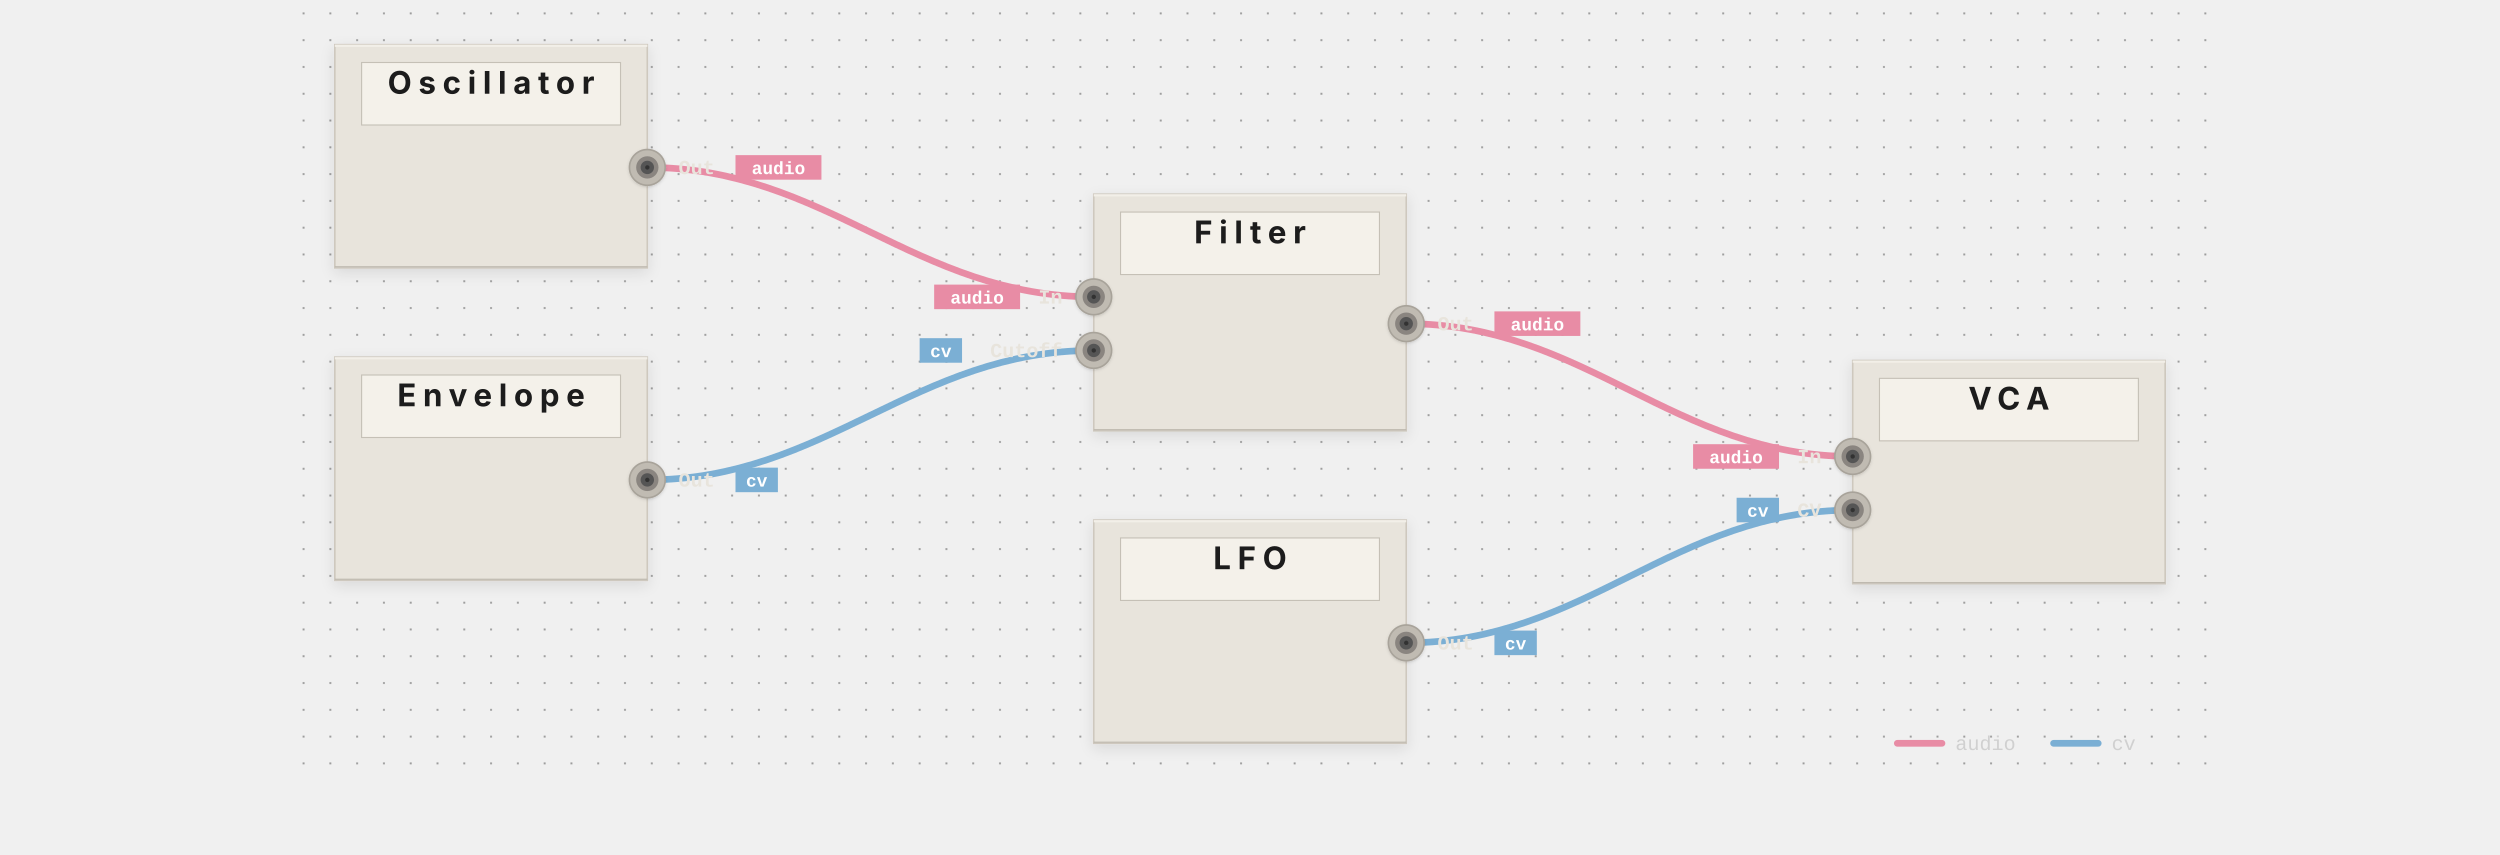
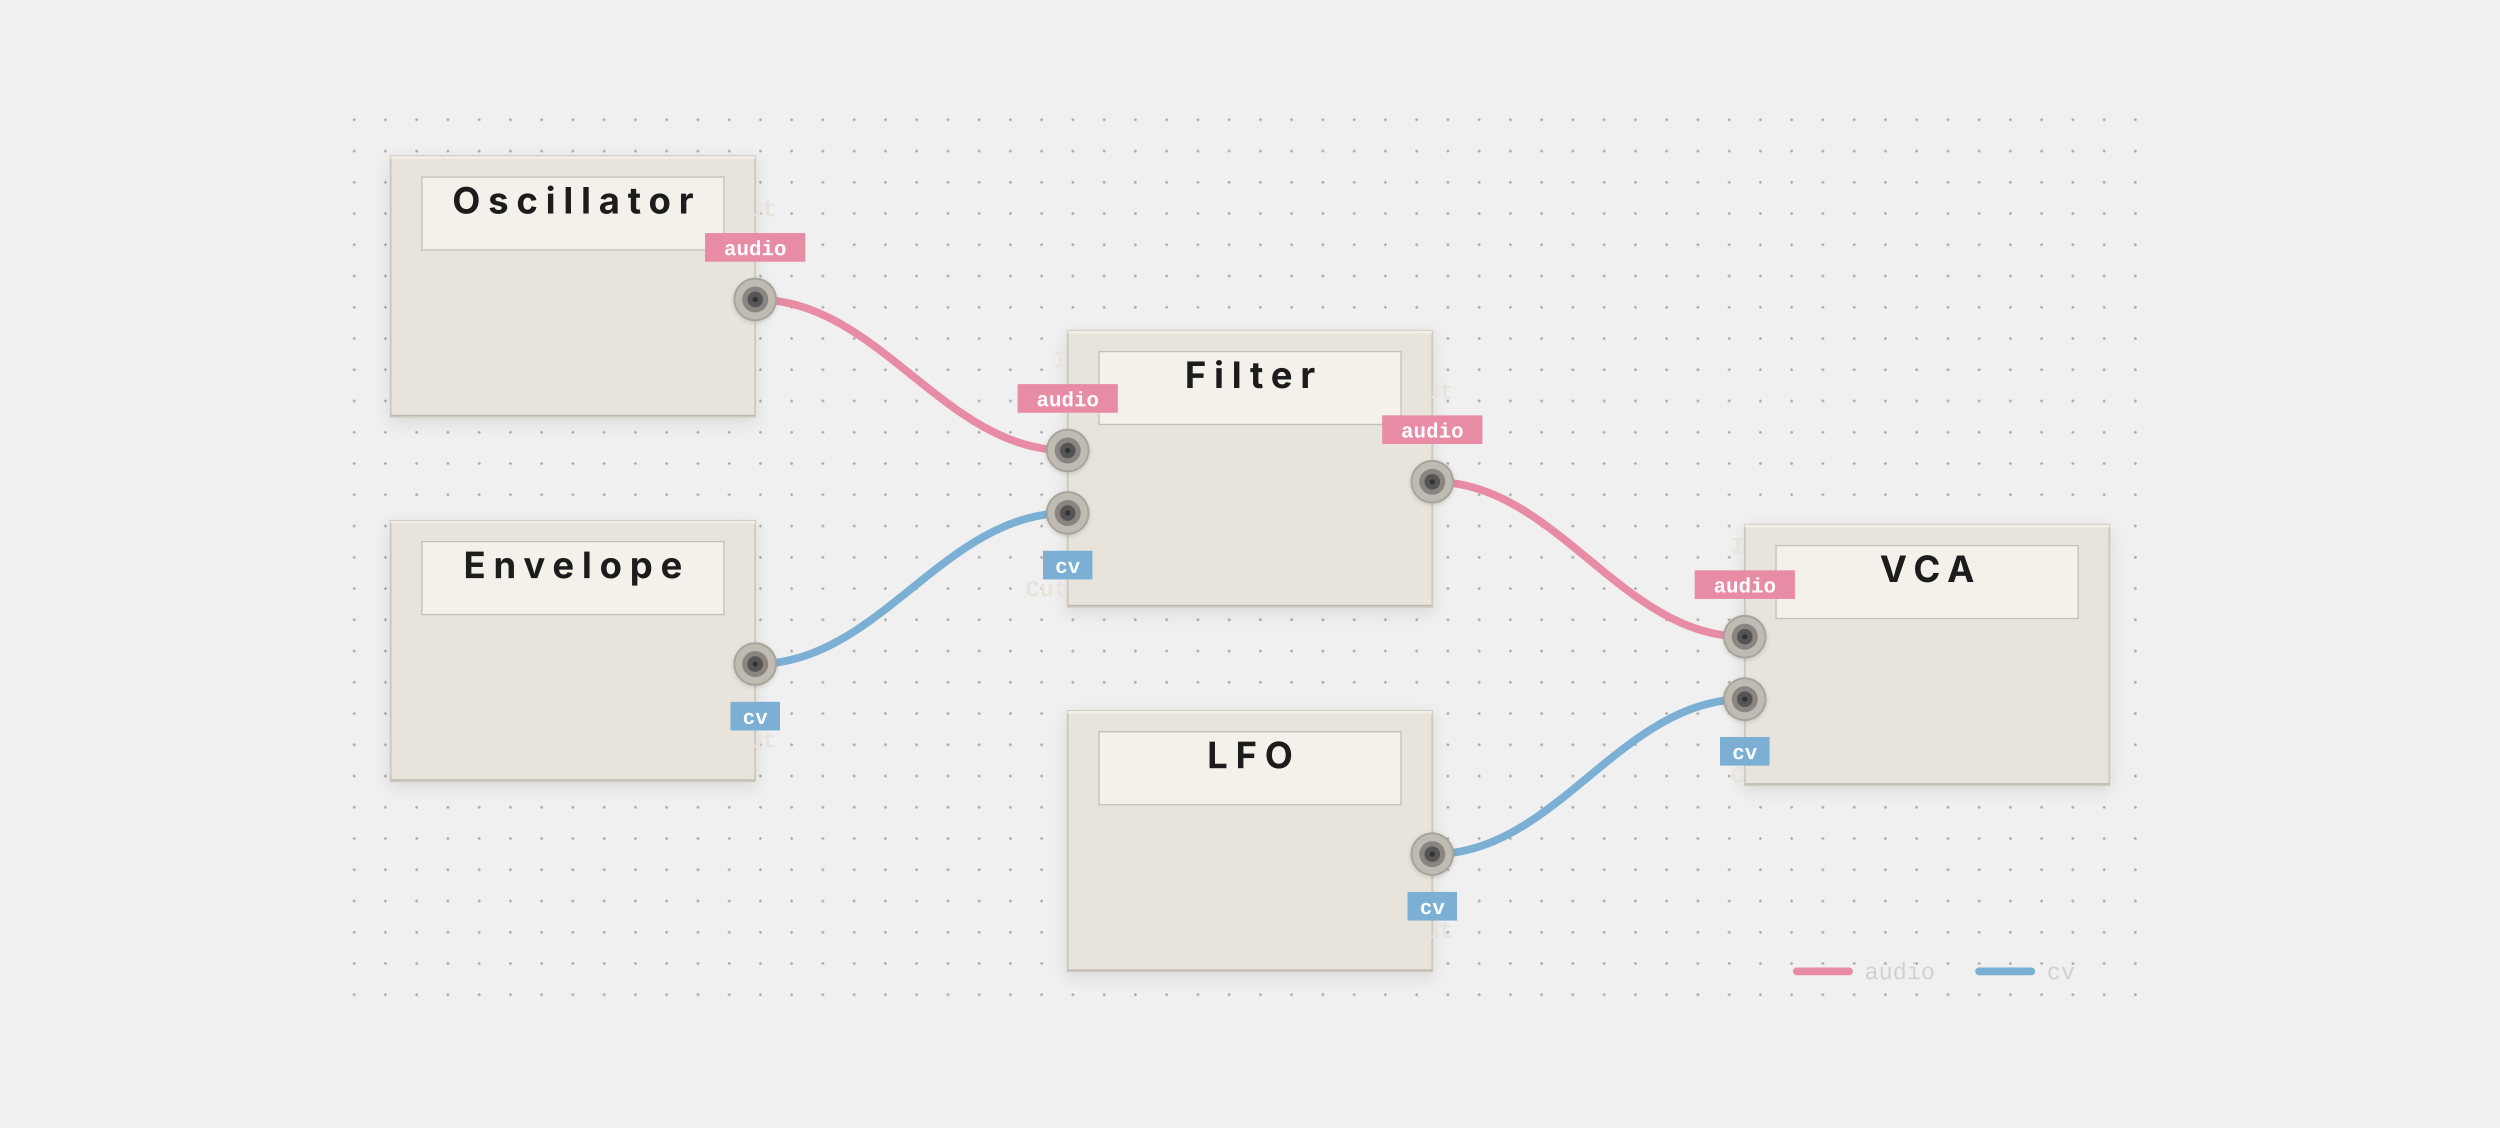
- <svg xmlns="http://www.w3.org/2000/svg" viewBox="-130 0 1120 383" width="100%" data-pf-min-width="1120" role="img" aria-labelledby="pf-6fd76b-title pf-6fd76b-desc">
+ <svg xmlns="http://www.w3.org/2000/svg" viewBox="-130 -40 960 433" width="100%" data-pf-min-width="960" role="img" aria-labelledby="pf-ab0a09-title pf-ab0a09-desc">
  <style>@media print { .pf-panel, .pf-jack { filter: none; } }</style>
  <defs>
-     <filter id="pf-6fd76b-panel-shadow" x="-20%" y="-20%" width="140%" height="140%">
+     <filter id="pf-ab0a09-panel-shadow" x="-20%" y="-20%" width="140%" height="140%">
      <feDropShadow dx="0" dy="2" stdDeviation="3" flood-opacity="0.1" />
    </filter>
-     <filter id="pf-6fd76b-jack-shadow" x="-20%" y="-20%" width="140%" height="140%">
+     <filter id="pf-ab0a09-jack-shadow" x="-20%" y="-20%" width="140%" height="140%">
      <feDropShadow dx="0" dy="0.5" stdDeviation="0.8" flood-opacity="0.15" />
    </filter>
-     <pattern id="pf-6fd76b-dots" width="12" height="12" patternUnits="userSpaceOnUse">
+     <pattern id="pf-ab0a09-dots" width="12" height="12" patternUnits="userSpaceOnUse">
      <circle cx="6" cy="6" r="0.5" fill="#555555" opacity="0.5" />
    </pattern>
  </defs>
  <g class="pf-layer-bg">
-     <rect width="860" height="353" fill="url(#pf-6fd76b-dots)" />
+     <rect width="700" height="353" fill="url(#pf-ab0a09-dots)" />
  </g>
  <g class="pf-layer-cables">
-     <path d="M 160 75 C 240 75, 280 133, 360 133" stroke="#e88ca5" stroke-width="3" fill="none" stroke-linecap="round" stroke-linejoin="round" data-connection="conn-0" data-signal="audio" />
-     <path d="M 160 215 C 240 215, 280 157, 360 157" stroke="#7bafd4" stroke-width="3" fill="none" stroke-linecap="round" stroke-linejoin="round" data-connection="conn-1" data-signal="cv" />
-     <path d="M 500 145 C 580 145, 620 204.5, 700 204.5" stroke="#e88ca5" stroke-width="3" fill="none" stroke-linecap="round" stroke-linejoin="round" data-connection="conn-2" data-signal="audio" />
-     <path d="M 500 288 C 580 288, 620 228.5, 700 228.5" stroke="#7bafd4" stroke-width="3" fill="none" stroke-linecap="round" stroke-linejoin="round" data-connection="conn-3" data-signal="cv" />
+     <path d="M 160 75 C 208 75, 232 133, 280 133" stroke="#e88ca5" stroke-width="3" fill="none" stroke-linecap="round" stroke-linejoin="round" data-connection="conn-0" data-signal="audio" />
+     <path d="M 160 215 C 208 215, 232 157, 280 157" stroke="#7bafd4" stroke-width="3" fill="none" stroke-linecap="round" stroke-linejoin="round" data-connection="conn-1" data-signal="cv" />
+     <path d="M 420 145 C 468 145, 492 204.5, 540 204.5" stroke="#e88ca5" stroke-width="3" fill="none" stroke-linecap="round" stroke-linejoin="round" data-connection="conn-2" data-signal="audio" />
+     <path d="M 420 288 C 468 288, 492 228.5, 540 228.5" stroke="#7bafd4" stroke-width="3" fill="none" stroke-linecap="round" stroke-linejoin="round" data-connection="conn-3" data-signal="cv" />
    <circle cx="160" cy="75" r="3.5" fill="#d47a93" />
-     <circle cx="360" cy="133" r="3.5" fill="#d47a93" />
+     <circle cx="280" cy="133" r="3.5" fill="#d47a93" />
    <circle cx="160" cy="215" r="3.5" fill="#6a9ec3" />
-     <circle cx="360" cy="157" r="3.5" fill="#6a9ec3" />
-     <circle cx="500" cy="145" r="3.5" fill="#d47a93" />
-     <circle cx="700" cy="204.5" r="3.5" fill="#d47a93" />
-     <circle cx="500" cy="288" r="3.5" fill="#6a9ec3" />
-     <circle cx="700" cy="228.5" r="3.5" fill="#6a9ec3" />
+     <circle cx="280" cy="157" r="3.5" fill="#6a9ec3" />
+     <circle cx="420" cy="145" r="3.5" fill="#d47a93" />
+     <circle cx="540" cy="204.5" r="3.5" fill="#d47a93" />
+     <circle cx="420" cy="288" r="3.5" fill="#6a9ec3" />
+     <circle cx="540" cy="228.5" r="3.5" fill="#6a9ec3" />
  </g>
  <g class="pf-layer-panels">
-     <g data-module="Oscillator" filter="url(#pf-6fd76b-panel-shadow)">
+     <g data-module="Oscillator" filter="url(#pf-ab0a09-panel-shadow)">
      <rect x="20" y="20" width="140" height="100" fill="#e8e4dc" stroke="#cec8be" stroke-width="0.75" rx="0" />
      <line x1="20" y1="20.5" x2="160" y2="20.5" stroke="#f2efe8" stroke-width="1" />
      <line x1="20" y1="119.5" x2="160" y2="119.5" stroke="#bdb8ae" stroke-width="0.5" />
      <rect x="32" y="28" width="116" height="28" fill="#f4f1ea" stroke="#c5c0b6" stroke-width="0.5" />
      <text x="90" y="42" text-anchor="middle" font-family="system-ui, -apple-system, BlinkMacSystemFont, 'Segoe UI', sans-serif" font-size="14" font-weight="700" fill="#1a1a1a" letter-spacing="3">Oscillator</text>
    </g>
-     <g data-module="Filter" filter="url(#pf-6fd76b-panel-shadow)">
-       <rect x="360" y="87" width="140" height="106" fill="#e8e4dc" stroke="#cec8be" stroke-width="0.75" rx="0" />
-       <line x1="360" y1="87.5" x2="500" y2="87.5" stroke="#f2efe8" stroke-width="1" />
-       <line x1="360" y1="192.5" x2="500" y2="192.5" stroke="#bdb8ae" stroke-width="0.5" />
-       <rect x="372" y="95" width="116" height="28" fill="#f4f1ea" stroke="#c5c0b6" stroke-width="0.5" />
-       <text x="430" y="109" text-anchor="middle" font-family="system-ui, -apple-system, BlinkMacSystemFont, 'Segoe UI', sans-serif" font-size="14" font-weight="700" fill="#1a1a1a" letter-spacing="3">Filter</text>
+     <g data-module="Filter" filter="url(#pf-ab0a09-panel-shadow)">
+       <rect x="280" y="87" width="140" height="106" fill="#e8e4dc" stroke="#cec8be" stroke-width="0.75" rx="0" />
+       <line x1="280" y1="87.5" x2="420" y2="87.5" stroke="#f2efe8" stroke-width="1" />
+       <line x1="280" y1="192.5" x2="420" y2="192.5" stroke="#bdb8ae" stroke-width="0.5" />
+       <rect x="292" y="95" width="116" height="28" fill="#f4f1ea" stroke="#c5c0b6" stroke-width="0.5" />
+       <text x="350" y="109" text-anchor="middle" font-family="system-ui, -apple-system, BlinkMacSystemFont, 'Segoe UI', sans-serif" font-size="14" font-weight="700" fill="#1a1a1a" letter-spacing="3">Filter</text>
    </g>
-     <g data-module="Envelope" filter="url(#pf-6fd76b-panel-shadow)">
+     <g data-module="Envelope" filter="url(#pf-ab0a09-panel-shadow)">
      <rect x="20" y="160" width="140" height="100" fill="#e8e4dc" stroke="#cec8be" stroke-width="0.75" rx="0" />
      <line x1="20" y1="160.5" x2="160" y2="160.5" stroke="#f2efe8" stroke-width="1" />
      <line x1="20" y1="259.5" x2="160" y2="259.5" stroke="#bdb8ae" stroke-width="0.5" />
      <rect x="32" y="168" width="116" height="28" fill="#f4f1ea" stroke="#c5c0b6" stroke-width="0.5" />
      <text x="90" y="182" text-anchor="middle" font-family="system-ui, -apple-system, BlinkMacSystemFont, 'Segoe UI', sans-serif" font-size="14" font-weight="700" fill="#1a1a1a" letter-spacing="3">Envelope</text>
    </g>
-     <g data-module="VCA" filter="url(#pf-6fd76b-panel-shadow)">
-       <rect x="700" y="161.5" width="140" height="100" fill="#e8e4dc" stroke="#cec8be" stroke-width="0.75" rx="0" />
-       <line x1="700" y1="162" x2="840" y2="162" stroke="#f2efe8" stroke-width="1" />
-       <line x1="700" y1="261" x2="840" y2="261" stroke="#bdb8ae" stroke-width="0.5" />
-       <rect x="712" y="169.5" width="116" height="28" fill="#f4f1ea" stroke="#c5c0b6" stroke-width="0.5" />
-       <text x="770" y="183.5" text-anchor="middle" font-family="system-ui, -apple-system, BlinkMacSystemFont, 'Segoe UI', sans-serif" font-size="14" font-weight="700" fill="#1a1a1a" letter-spacing="3">VCA</text>
+     <g data-module="VCA" filter="url(#pf-ab0a09-panel-shadow)">
+       <rect x="540" y="161.5" width="140" height="100" fill="#e8e4dc" stroke="#cec8be" stroke-width="0.75" rx="0" />
+       <line x1="540" y1="162" x2="680" y2="162" stroke="#f2efe8" stroke-width="1" />
+       <line x1="540" y1="261" x2="680" y2="261" stroke="#bdb8ae" stroke-width="0.5" />
+       <rect x="552" y="169.5" width="116" height="28" fill="#f4f1ea" stroke="#c5c0b6" stroke-width="0.5" />
+       <text x="610" y="183.5" text-anchor="middle" font-family="system-ui, -apple-system, BlinkMacSystemFont, 'Segoe UI', sans-serif" font-size="14" font-weight="700" fill="#1a1a1a" letter-spacing="3">VCA</text>
    </g>
-     <g data-module="LFO" filter="url(#pf-6fd76b-panel-shadow)">
-       <rect x="360" y="233" width="140" height="100" fill="#e8e4dc" stroke="#cec8be" stroke-width="0.75" rx="0" />
-       <line x1="360" y1="233.5" x2="500" y2="233.5" stroke="#f2efe8" stroke-width="1" />
-       <line x1="360" y1="332.5" x2="500" y2="332.5" stroke="#bdb8ae" stroke-width="0.5" />
-       <rect x="372" y="241" width="116" height="28" fill="#f4f1ea" stroke="#c5c0b6" stroke-width="0.5" />
-       <text x="430" y="255" text-anchor="middle" font-family="system-ui, -apple-system, BlinkMacSystemFont, 'Segoe UI', sans-serif" font-size="14" font-weight="700" fill="#1a1a1a" letter-spacing="3">LFO</text>
+     <g data-module="LFO" filter="url(#pf-ab0a09-panel-shadow)">
+       <rect x="280" y="233" width="140" height="100" fill="#e8e4dc" stroke="#cec8be" stroke-width="0.75" rx="0" />
+       <line x1="280" y1="233.5" x2="420" y2="233.5" stroke="#f2efe8" stroke-width="1" />
+       <line x1="280" y1="332.5" x2="420" y2="332.5" stroke="#bdb8ae" stroke-width="0.5" />
+       <rect x="292" y="241" width="116" height="28" fill="#f4f1ea" stroke="#c5c0b6" stroke-width="0.5" />
+       <text x="350" y="255" text-anchor="middle" font-family="system-ui, -apple-system, BlinkMacSystemFont, 'Segoe UI', sans-serif" font-size="14" font-weight="700" fill="#1a1a1a" letter-spacing="3">LFO</text>
    </g>
  </g>
  <g class="pf-layer-params" />
  <g class="pf-layer-jacks">
-     <g data-port="oscillator.out" filter="url(#pf-6fd76b-jack-shadow)">
+     <g data-port="oscillator.out" filter="url(#pf-ab0a09-jack-shadow)">
      <circle cx="160" cy="75" r="8" fill="#c0bbb2" stroke="#a8a39a" stroke-width="0.75" />
      <circle cx="160" cy="75" r="5" fill="#8a8580" />
      <circle cx="160" cy="75" r="3" fill="#555555" />
      <circle cx="160" cy="75" r="1" fill="#333333" />
    </g>
-     <g data-port="filter.in" filter="url(#pf-6fd76b-jack-shadow)">
-       <circle cx="360" cy="133" r="8" fill="#c0bbb2" stroke="#a8a39a" stroke-width="0.75" />
-       <circle cx="360" cy="133" r="5" fill="#8a8580" />
-       <circle cx="360" cy="133" r="3" fill="#555555" />
-       <circle cx="360" cy="133" r="1" fill="#333333" />
+     <g data-port="filter.in" filter="url(#pf-ab0a09-jack-shadow)">
+       <circle cx="280" cy="133" r="8" fill="#c0bbb2" stroke="#a8a39a" stroke-width="0.75" />
+       <circle cx="280" cy="133" r="5" fill="#8a8580" />
+       <circle cx="280" cy="133" r="3" fill="#555555" />
+       <circle cx="280" cy="133" r="1" fill="#333333" />
    </g>
-     <g data-port="filter.cutoff" filter="url(#pf-6fd76b-jack-shadow)">
-       <circle cx="360" cy="157" r="8" fill="#c0bbb2" stroke="#a8a39a" stroke-width="0.75" />
-       <circle cx="360" cy="157" r="5" fill="#8a8580" />
-       <circle cx="360" cy="157" r="3" fill="#555555" />
-       <circle cx="360" cy="157" r="1" fill="#333333" />
+     <g data-port="filter.cutoff" filter="url(#pf-ab0a09-jack-shadow)">
+       <circle cx="280" cy="157" r="8" fill="#c0bbb2" stroke="#a8a39a" stroke-width="0.75" />
+       <circle cx="280" cy="157" r="5" fill="#8a8580" />
+       <circle cx="280" cy="157" r="3" fill="#555555" />
+       <circle cx="280" cy="157" r="1" fill="#333333" />
    </g>
-     <g data-port="filter.out" filter="url(#pf-6fd76b-jack-shadow)">
-       <circle cx="500" cy="145" r="8" fill="#c0bbb2" stroke="#a8a39a" stroke-width="0.75" />
-       <circle cx="500" cy="145" r="5" fill="#8a8580" />
-       <circle cx="500" cy="145" r="3" fill="#555555" />
-       <circle cx="500" cy="145" r="1" fill="#333333" />
+     <g data-port="filter.out" filter="url(#pf-ab0a09-jack-shadow)">
+       <circle cx="420" cy="145" r="8" fill="#c0bbb2" stroke="#a8a39a" stroke-width="0.75" />
+       <circle cx="420" cy="145" r="5" fill="#8a8580" />
+       <circle cx="420" cy="145" r="3" fill="#555555" />
+       <circle cx="420" cy="145" r="1" fill="#333333" />
    </g>
-     <g data-port="envelope.out" filter="url(#pf-6fd76b-jack-shadow)">
+     <g data-port="envelope.out" filter="url(#pf-ab0a09-jack-shadow)">
      <circle cx="160" cy="215" r="8" fill="#c0bbb2" stroke="#a8a39a" stroke-width="0.75" />
      <circle cx="160" cy="215" r="5" fill="#8a8580" />
      <circle cx="160" cy="215" r="3" fill="#555555" />
      <circle cx="160" cy="215" r="1" fill="#333333" />
    </g>
-     <g data-port="vca.in" filter="url(#pf-6fd76b-jack-shadow)">
-       <circle cx="700" cy="204.5" r="8" fill="#c0bbb2" stroke="#a8a39a" stroke-width="0.75" />
-       <circle cx="700" cy="204.5" r="5" fill="#8a8580" />
-       <circle cx="700" cy="204.5" r="3" fill="#555555" />
-       <circle cx="700" cy="204.5" r="1" fill="#333333" />
+     <g data-port="vca.in" filter="url(#pf-ab0a09-jack-shadow)">
+       <circle cx="540" cy="204.5" r="8" fill="#c0bbb2" stroke="#a8a39a" stroke-width="0.75" />
+       <circle cx="540" cy="204.5" r="5" fill="#8a8580" />
+       <circle cx="540" cy="204.5" r="3" fill="#555555" />
+       <circle cx="540" cy="204.5" r="1" fill="#333333" />
    </g>
-     <g data-port="vca.cv" filter="url(#pf-6fd76b-jack-shadow)">
-       <circle cx="700" cy="228.5" r="8" fill="#c0bbb2" stroke="#a8a39a" stroke-width="0.75" />
-       <circle cx="700" cy="228.5" r="5" fill="#8a8580" />
-       <circle cx="700" cy="228.5" r="3" fill="#555555" />
-       <circle cx="700" cy="228.5" r="1" fill="#333333" />
+     <g data-port="vca.cv" filter="url(#pf-ab0a09-jack-shadow)">
+       <circle cx="540" cy="228.5" r="8" fill="#c0bbb2" stroke="#a8a39a" stroke-width="0.75" />
+       <circle cx="540" cy="228.5" r="5" fill="#8a8580" />
+       <circle cx="540" cy="228.5" r="3" fill="#555555" />
+       <circle cx="540" cy="228.5" r="1" fill="#333333" />
    </g>
-     <g data-port="lfo.out" filter="url(#pf-6fd76b-jack-shadow)">
-       <circle cx="500" cy="288" r="8" fill="#c0bbb2" stroke="#a8a39a" stroke-width="0.75" />
-       <circle cx="500" cy="288" r="5" fill="#8a8580" />
-       <circle cx="500" cy="288" r="3" fill="#555555" />
-       <circle cx="500" cy="288" r="1" fill="#333333" />
+     <g data-port="lfo.out" filter="url(#pf-ab0a09-jack-shadow)">
+       <circle cx="420" cy="288" r="8" fill="#c0bbb2" stroke="#a8a39a" stroke-width="0.75" />
+       <circle cx="420" cy="288" r="5" fill="#8a8580" />
+       <circle cx="420" cy="288" r="3" fill="#555555" />
+       <circle cx="420" cy="288" r="1" fill="#333333" />
    </g>
  </g>
  <g class="pf-layer-labels">
-     <text x="174" y="78" font-family="'SF Mono', 'Fira Code', Consolas, 'Courier New', monospace" font-size="9" fill="#e8e4dc" font-weight="600" text-anchor="start">Out</text>
-     <rect class="pf-port-pill" x="199.5" y="69.5" width="38.5" height="11" rx="0" fill="#e88ca5" data-signal="audio" />
-     <text class="pf-port-pill-text" x="218.75" y="78" text-anchor="middle" font-family="'SF Mono', 'Fira Code', Consolas, 'Courier New', monospace" font-size="8" fill="#ffffff" font-weight="600">audio</text>
-     <text x="346" y="136" font-family="'SF Mono', 'Fira Code', Consolas, 'Courier New', monospace" font-size="9" fill="#e8e4dc" font-weight="600" text-anchor="end">In</text>
-     <rect class="pf-port-pill" x="288.5" y="127.5" width="38.5" height="11" rx="0" fill="#e88ca5" data-signal="audio" />
-     <text class="pf-port-pill-text" x="307.75" y="136" text-anchor="middle" font-family="'SF Mono', 'Fira Code', Consolas, 'Courier New', monospace" font-size="8" fill="#ffffff" font-weight="600">audio</text>
-     <text x="346" y="160" font-family="'SF Mono', 'Fira Code', Consolas, 'Courier New', monospace" font-size="9" fill="#e8e4dc" font-weight="600" text-anchor="end">Cutoff</text>
-     <rect class="pf-port-pill" x="282" y="151.5" width="19" height="11" rx="0" fill="#7bafd4" data-signal="cv" />
-     <text class="pf-port-pill-text" x="291.5" y="160" text-anchor="middle" font-family="'SF Mono', 'Fira Code', Consolas, 'Courier New', monospace" font-size="8" fill="#ffffff" font-weight="600">cv</text>
-     <text x="514" y="148" font-family="'SF Mono', 'Fira Code', Consolas, 'Courier New', monospace" font-size="9" fill="#e8e4dc" font-weight="600" text-anchor="start">Out</text>
-     <rect class="pf-port-pill" x="539.5" y="139.5" width="38.5" height="11" rx="0" fill="#e88ca5" data-signal="audio" />
-     <text class="pf-port-pill-text" x="558.75" y="148" text-anchor="middle" font-family="'SF Mono', 'Fira Code', Consolas, 'Courier New', monospace" font-size="8" fill="#ffffff" font-weight="600">audio</text>
-     <text x="174" y="218" font-family="'SF Mono', 'Fira Code', Consolas, 'Courier New', monospace" font-size="9" fill="#e8e4dc" font-weight="600" text-anchor="start">Out</text>
-     <rect class="pf-port-pill" x="199.5" y="209.5" width="19" height="11" rx="0" fill="#7bafd4" data-signal="cv" />
-     <text class="pf-port-pill-text" x="209" y="218" text-anchor="middle" font-family="'SF Mono', 'Fira Code', Consolas, 'Courier New', monospace" font-size="8" fill="#ffffff" font-weight="600">cv</text>
-     <text x="686" y="207.5" font-family="'SF Mono', 'Fira Code', Consolas, 'Courier New', monospace" font-size="9" fill="#e8e4dc" font-weight="600" text-anchor="end">In</text>
-     <rect class="pf-port-pill" x="628.5" y="199" width="38.5" height="11" rx="0" fill="#e88ca5" data-signal="audio" />
-     <text class="pf-port-pill-text" x="647.75" y="207.5" text-anchor="middle" font-family="'SF Mono', 'Fira Code', Consolas, 'Courier New', monospace" font-size="8" fill="#ffffff" font-weight="600">audio</text>
-     <text x="686" y="231.5" font-family="'SF Mono', 'Fira Code', Consolas, 'Courier New', monospace" font-size="9" fill="#e8e4dc" font-weight="600" text-anchor="end">CV</text>
-     <rect class="pf-port-pill" x="648" y="223" width="19" height="11" rx="0" fill="#7bafd4" data-signal="cv" />
-     <text class="pf-port-pill-text" x="657.5" y="231.5" text-anchor="middle" font-family="'SF Mono', 'Fira Code', Consolas, 'Courier New', monospace" font-size="8" fill="#ffffff" font-weight="600">cv</text>
-     <text x="514" y="291" font-family="'SF Mono', 'Fira Code', Consolas, 'Courier New', monospace" font-size="9" fill="#e8e4dc" font-weight="600" text-anchor="start">Out</text>
-     <rect class="pf-port-pill" x="539.5" y="282.5" width="19" height="11" rx="0" fill="#7bafd4" data-signal="cv" />
-     <text class="pf-port-pill-text" x="549" y="291" text-anchor="middle" font-family="'SF Mono', 'Fira Code', Consolas, 'Courier New', monospace" font-size="8" fill="#ffffff" font-weight="600">cv</text>
+     <text x="160" y="43" font-family="'SF Mono', 'Fira Code', Consolas, 'Courier New', monospace" font-size="9" fill="#e8e4dc" font-weight="600" text-anchor="middle">Out</text>
+     <rect class="pf-port-pill" x="140.75" y="49.5" width="38.5" height="11" rx="0" fill="#e88ca5" data-signal="audio" />
+     <text class="pf-port-pill-text" x="160" y="58" text-anchor="middle" font-family="'SF Mono', 'Fira Code', Consolas, 'Courier New', monospace" font-size="8" fill="#ffffff" font-weight="600">audio</text>
+     <text x="280" y="101" font-family="'SF Mono', 'Fira Code', Consolas, 'Courier New', monospace" font-size="9" fill="#e8e4dc" font-weight="600" text-anchor="middle">In</text>
+     <rect class="pf-port-pill" x="260.75" y="107.5" width="38.5" height="11" rx="0" fill="#e88ca5" data-signal="audio" />
+     <text class="pf-port-pill-text" x="280" y="116" text-anchor="middle" font-family="'SF Mono', 'Fira Code', Consolas, 'Courier New', monospace" font-size="8" fill="#ffffff" font-weight="600">audio</text>
+     <text x="280" y="189" font-family="'SF Mono', 'Fira Code', Consolas, 'Courier New', monospace" font-size="9" fill="#e8e4dc" font-weight="600" text-anchor="middle">Cutoff</text>
+     <rect class="pf-port-pill" x="270.5" y="171.5" width="19" height="11" rx="0" fill="#7bafd4" data-signal="cv" />
+     <text class="pf-port-pill-text" x="280" y="180" text-anchor="middle" font-family="'SF Mono', 'Fira Code', Consolas, 'Courier New', monospace" font-size="8" fill="#ffffff" font-weight="600">cv</text>
+     <text x="420" y="113" font-family="'SF Mono', 'Fira Code', Consolas, 'Courier New', monospace" font-size="9" fill="#e8e4dc" font-weight="600" text-anchor="middle">Out</text>
+     <rect class="pf-port-pill" x="400.75" y="119.5" width="38.5" height="11" rx="0" fill="#e88ca5" data-signal="audio" />
+     <text class="pf-port-pill-text" x="420" y="128" text-anchor="middle" font-family="'SF Mono', 'Fira Code', Consolas, 'Courier New', monospace" font-size="8" fill="#ffffff" font-weight="600">audio</text>
+     <text x="160" y="247" font-family="'SF Mono', 'Fira Code', Consolas, 'Courier New', monospace" font-size="9" fill="#e8e4dc" font-weight="600" text-anchor="middle">Out</text>
+     <rect class="pf-port-pill" x="150.5" y="229.5" width="19" height="11" rx="0" fill="#7bafd4" data-signal="cv" />
+     <text class="pf-port-pill-text" x="160" y="238" text-anchor="middle" font-family="'SF Mono', 'Fira Code', Consolas, 'Courier New', monospace" font-size="8" fill="#ffffff" font-weight="600">cv</text>
+     <text x="540" y="172.5" font-family="'SF Mono', 'Fira Code', Consolas, 'Courier New', monospace" font-size="9" fill="#e8e4dc" font-weight="600" text-anchor="middle">In</text>
+     <rect class="pf-port-pill" x="520.75" y="179" width="38.5" height="11" rx="0" fill="#e88ca5" data-signal="audio" />
+     <text class="pf-port-pill-text" x="540" y="187.5" text-anchor="middle" font-family="'SF Mono', 'Fira Code', Consolas, 'Courier New', monospace" font-size="8" fill="#ffffff" font-weight="600">audio</text>
+     <text x="540" y="260.5" font-family="'SF Mono', 'Fira Code', Consolas, 'Courier New', monospace" font-size="9" fill="#e8e4dc" font-weight="600" text-anchor="middle">CV</text>
+     <rect class="pf-port-pill" x="530.5" y="243" width="19" height="11" rx="0" fill="#7bafd4" data-signal="cv" />
+     <text class="pf-port-pill-text" x="540" y="251.5" text-anchor="middle" font-family="'SF Mono', 'Fira Code', Consolas, 'Courier New', monospace" font-size="8" fill="#ffffff" font-weight="600">cv</text>
+     <text x="420" y="320" font-family="'SF Mono', 'Fira Code', Consolas, 'Courier New', monospace" font-size="9" fill="#e8e4dc" font-weight="600" text-anchor="middle">Out</text>
+     <rect class="pf-port-pill" x="410.5" y="302.5" width="19" height="11" rx="0" fill="#7bafd4" data-signal="cv" />
+     <text class="pf-port-pill-text" x="420" y="311" text-anchor="middle" font-family="'SF Mono', 'Fira Code', Consolas, 'Courier New', monospace" font-size="8" fill="#ffffff" font-weight="600">cv</text>
  </g>
  <g class="pf-layer-annotations" />
  <g class="pf-layer-legend">
-     <g transform="translate(720, 333)">
+     <g transform="translate(560, 333)">
      <line x1="0" y1="0" x2="20" y2="0" stroke="#e88ca5" stroke-width="3" stroke-linecap="round" />
      <text x="26" y="3" font-family="'SF Mono', 'Fira Code', Consolas, 'Courier New', monospace" font-size="9" fill="#d0d0d0">audio</text>
    </g>
-     <g transform="translate(790, 333)">
+     <g transform="translate(630, 333)">
      <line x1="0" y1="0" x2="20" y2="0" stroke="#7bafd4" stroke-width="3" stroke-linecap="round" />
      <text x="26" y="3" font-family="'SF Mono', 'Fira Code', Consolas, 'Courier New', monospace" font-size="9" fill="#d0d0d0">cv</text>
    </g>
  </g>
</svg>
